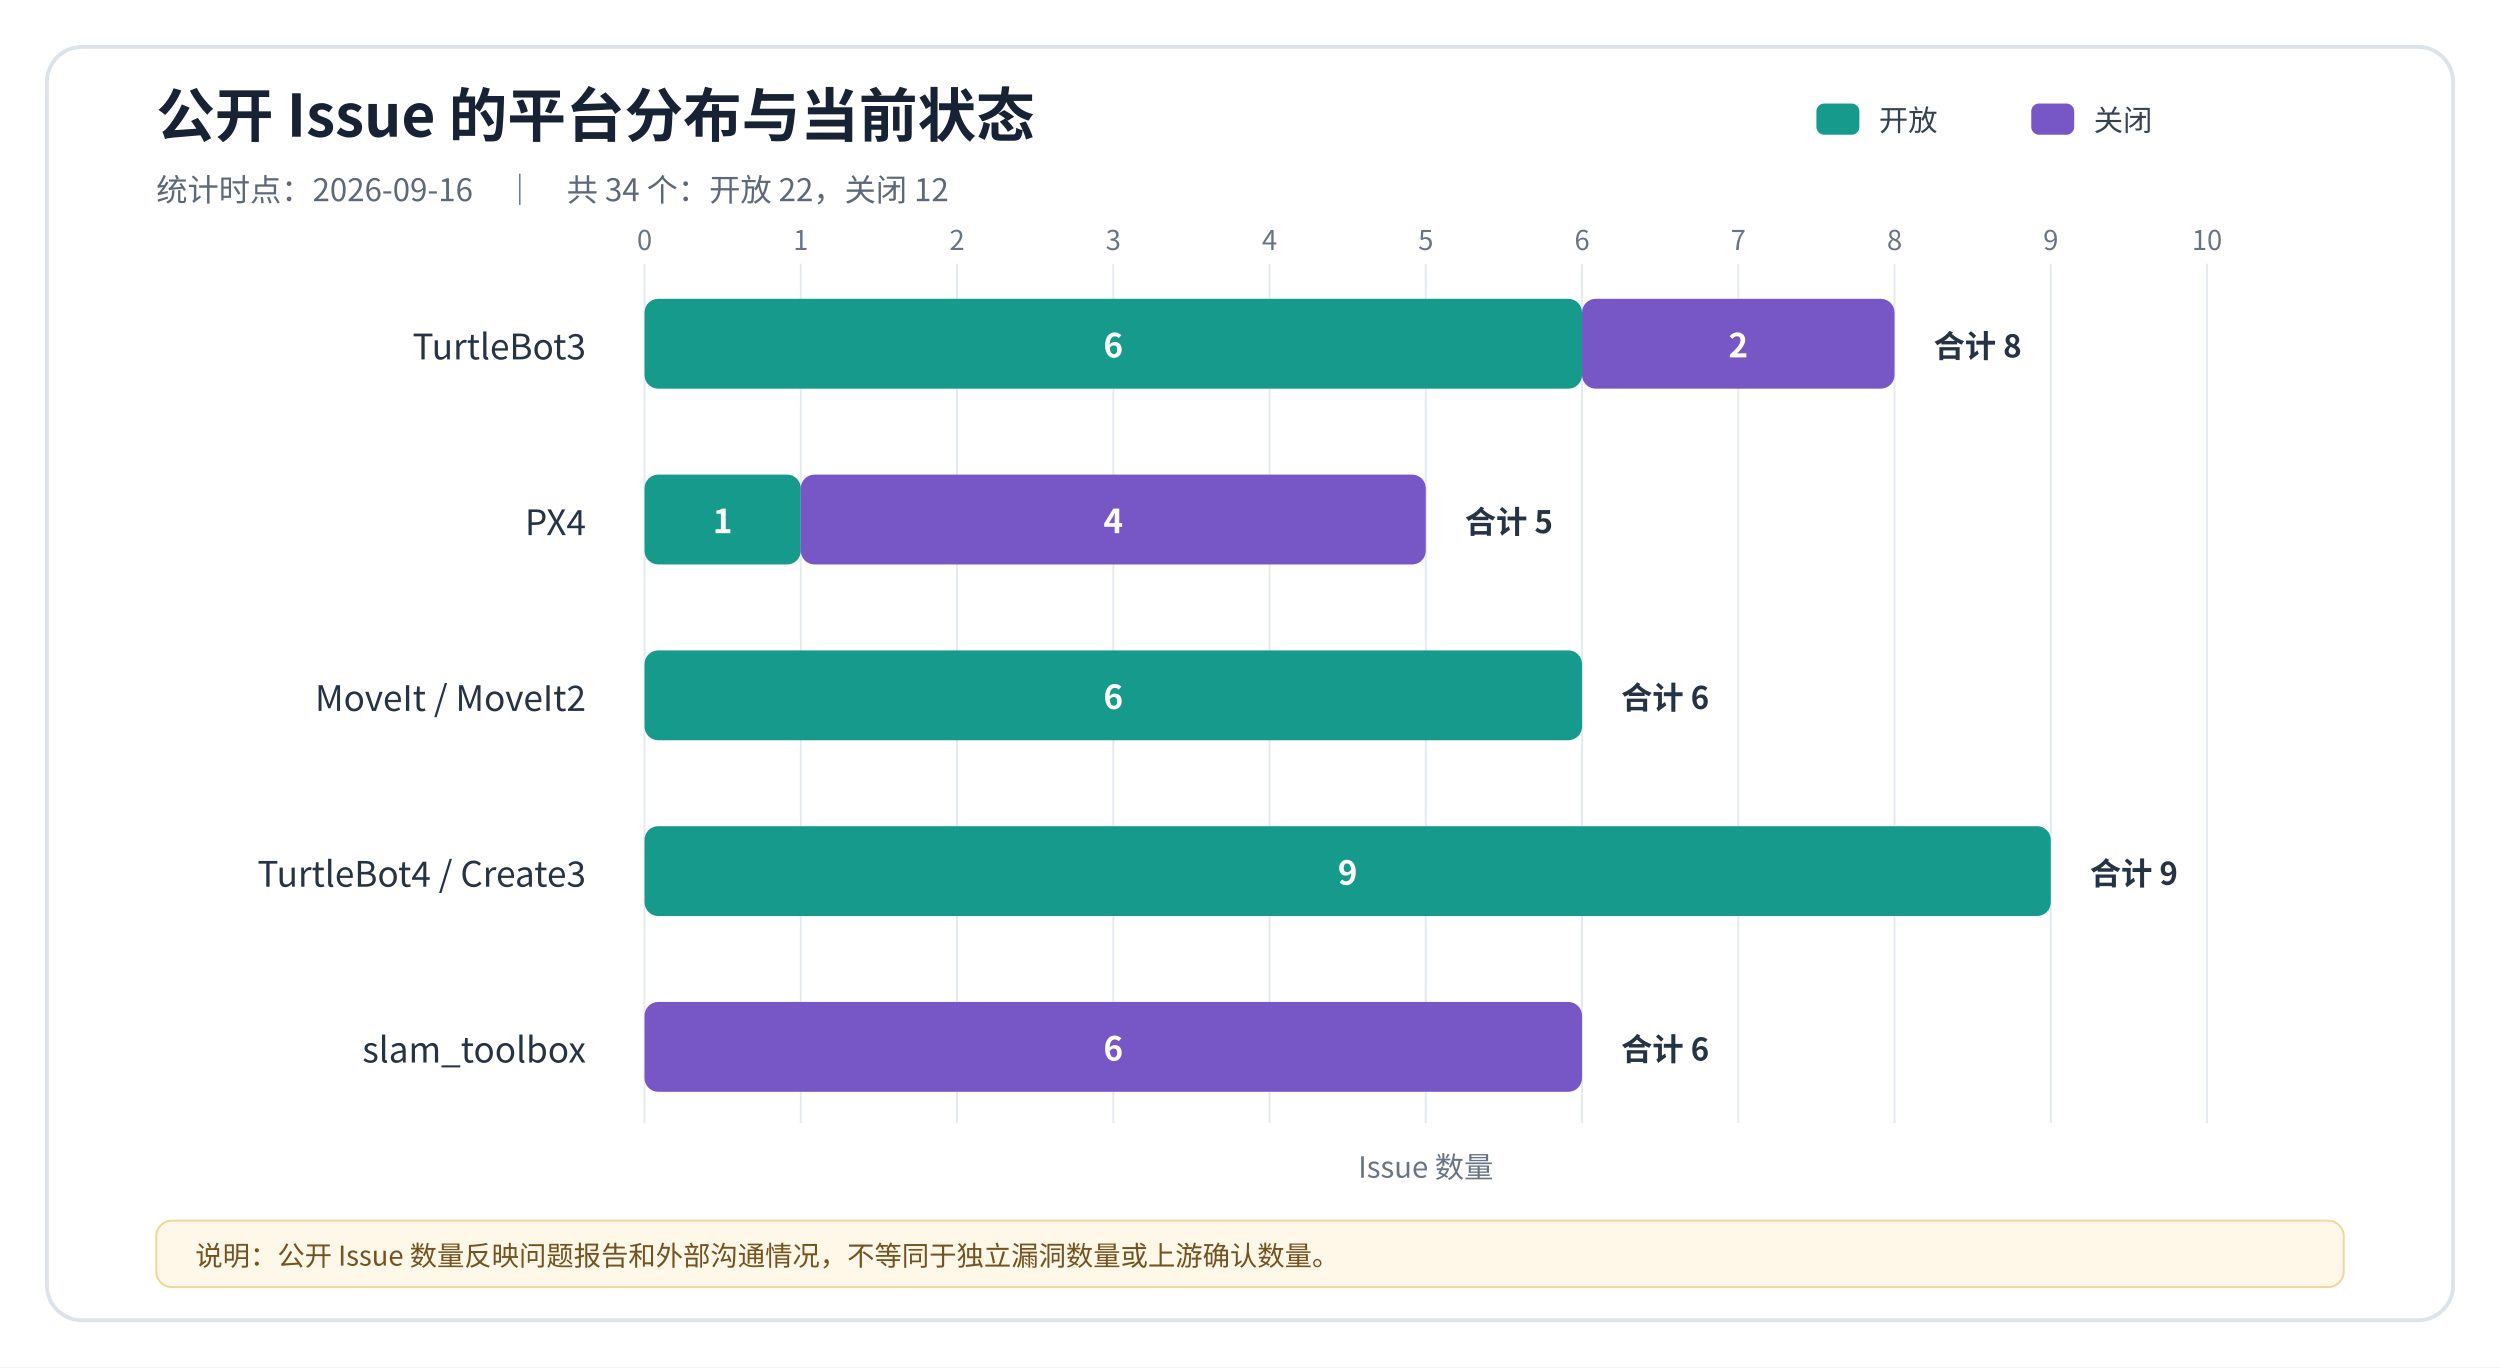
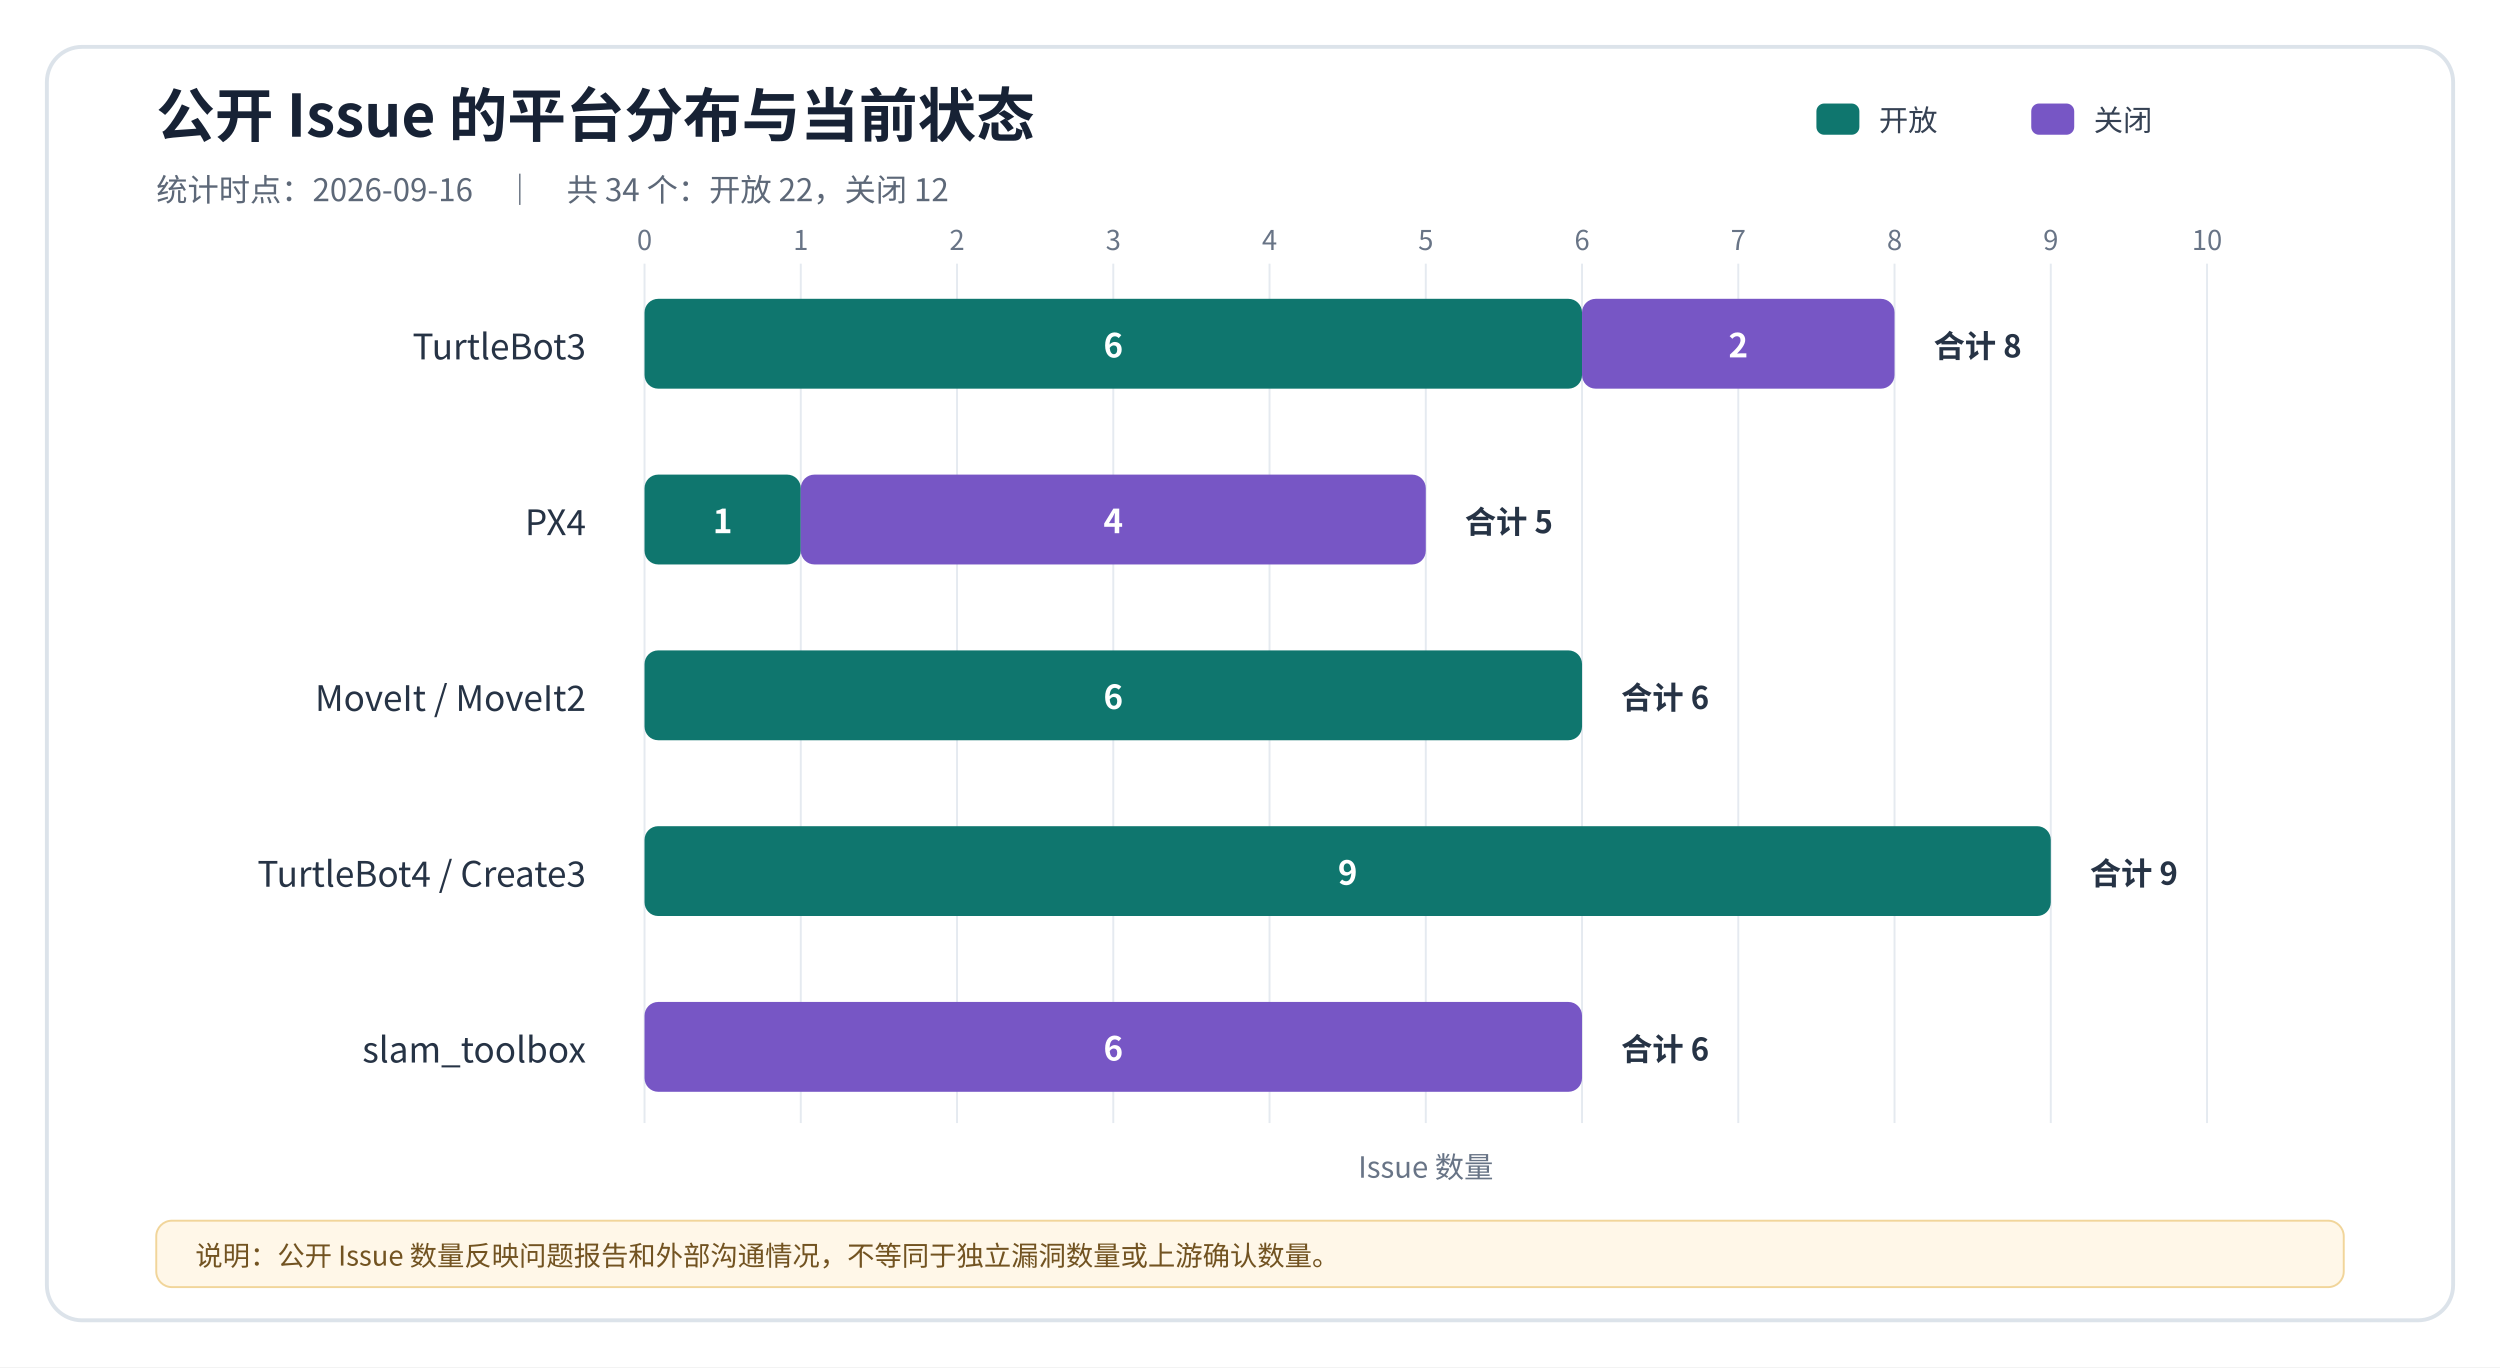
<svg xmlns="http://www.w3.org/2000/svg" width="1280" height="700" viewBox="0 0 1280 700" role="img" aria-labelledby="chart-title chart-desc">
  <rect width="1280" height="700" fill="#FFFFFF" />
  <rect x="24" y="24" width="1232" height="652" rx="18" fill="#FFFFFF" stroke="#DCE3EA" stroke-width="2" />
  <g font-family="Noto Sans CJK SC, Microsoft YaHei, PingFang SC, sans-serif">
    <text x="80" y="70" font-size="30" font-weight="700" fill="#172235">公开 Issue 的平台分布与当前状态</text>
    <text x="80" y="103" font-size="16" fill="#5D6878">统计时点：2026-09-16　｜　共 34 个：开放 22，关闭 12</text>
    <g aria-label="图例">
-       <rect x="930" y="53" width="22" height="16" rx="4" fill="#159A8C" />
+       <rect x="930" y="53" width="22" height="16" rx="4" fill="#0F766E" />
      <text x="962" y="67" font-size="15" fill="#354153">开放</text>
      <rect x="1040" y="53" width="22" height="16" rx="4" fill="#7756C5" />
      <text x="1072" y="67" font-size="15" fill="#354153">关闭</text>
    </g>
    <g stroke="#E5EAF0" stroke-width="1">
      <line x1="330" y1="135" x2="330" y2="575" />
      <line x1="410" y1="135" x2="410" y2="575" />
      <line x1="490" y1="135" x2="490" y2="575" />
      <line x1="570" y1="135" x2="570" y2="575" />
      <line x1="650" y1="135" x2="650" y2="575" />
      <line x1="730" y1="135" x2="730" y2="575" />
      <line x1="810" y1="135" x2="810" y2="575" />
      <line x1="890" y1="135" x2="890" y2="575" />
      <line x1="970" y1="135" x2="970" y2="575" />
      <line x1="1050" y1="135" x2="1050" y2="575" />
      <line x1="1130" y1="135" x2="1130" y2="575" />
    </g>
    <g font-size="14" fill="#687486" text-anchor="middle">
      <text x="330" y="128">0</text>
      <text x="410" y="128">1</text>
      <text x="490" y="128">2</text>
      <text x="570" y="128">3</text>
      <text x="650" y="128">4</text>
      <text x="730" y="128">5</text>
      <text x="810" y="128">6</text>
      <text x="890" y="128">7</text>
      <text x="970" y="128">8</text>
      <text x="1050" y="128">9</text>
      <text x="1130" y="128">10</text>
    </g>
    <text x="730" y="603" font-size="15" fill="#687486" text-anchor="middle">Issue 数量</text>
    <g font-size="18" fill="#263345" text-anchor="end">
      <text x="300" y="184">TurtleBot3</text>
      <text x="300" y="274">PX4</text>
      <text x="300" y="364">MoveIt / MoveIt2</text>
      <text x="300" y="454">TurtleBot4 / Create3</text>
      <text x="300" y="544">slam_toolbox</text>
    </g>
    <g id="turtlebot3" data-open="6" data-closed="2" data-total="8">
-       <rect x="330" y="153" width="480" height="46" rx="7" fill="#159A8C" />
+       <rect x="330" y="153" width="480" height="46" rx="7" fill="#0F766E" />
      <rect x="810" y="153" width="160" height="46" rx="7" fill="#7756C5" />
      <text x="570" y="183" font-size="17" font-weight="700" fill="#FFFFFF" text-anchor="middle">6</text>
      <text x="890" y="183" font-size="17" font-weight="700" fill="#FFFFFF" text-anchor="middle">2</text>
      <text x="990" y="183" font-size="16" font-weight="700" fill="#263345">合计 8</text>
    </g>
    <g id="px4" data-open="1" data-closed="4" data-total="5">
-       <rect x="330" y="243" width="80" height="46" rx="7" fill="#159A8C" />
+       <rect x="330" y="243" width="80" height="46" rx="7" fill="#0F766E" />
      <rect x="410" y="243" width="320" height="46" rx="7" fill="#7756C5" />
      <text x="370" y="273" font-size="17" font-weight="700" fill="#FFFFFF" text-anchor="middle">1</text>
      <text x="570" y="273" font-size="17" font-weight="700" fill="#FFFFFF" text-anchor="middle">4</text>
      <text x="750" y="273" font-size="16" font-weight="700" fill="#263345">合计 5</text>
    </g>
    <g id="moveit" data-open="6" data-closed="0" data-total="6">
-       <rect x="330" y="333" width="480" height="46" rx="7" fill="#159A8C" />
+       <rect x="330" y="333" width="480" height="46" rx="7" fill="#0F766E" />
      <text x="570" y="363" font-size="17" font-weight="700" fill="#FFFFFF" text-anchor="middle">6</text>
      <text x="830" y="363" font-size="16" font-weight="700" fill="#263345">合计 6</text>
    </g>
    <g id="turtlebot4-create3" data-open="9" data-closed="0" data-total="9">
-       <rect x="330" y="423" width="720" height="46" rx="7" fill="#159A8C" />
+       <rect x="330" y="423" width="720" height="46" rx="7" fill="#0F766E" />
      <text x="690" y="453" font-size="17" font-weight="700" fill="#FFFFFF" text-anchor="middle">9</text>
      <text x="1070" y="453" font-size="16" font-weight="700" fill="#263345">合计 9</text>
    </g>
    <g id="slam-toolbox" data-open="0" data-closed="6" data-total="6">
      <rect x="330" y="513" width="480" height="46" rx="7" fill="#7756C5" />
      <text x="570" y="543" font-size="17" font-weight="700" fill="#FFFFFF" text-anchor="middle">6</text>
      <text x="830" y="543" font-size="16" font-weight="700" fill="#263345">合计 6</text>
    </g>
    <rect x="80" y="625" width="1120" height="34" rx="8" fill="#FFF7E8" stroke="#F1D59A" />
    <text x="100" y="648" font-size="14" fill="#725321">说明：公开 Issue 数量反映问题报告和外部沟通情况，不等同于独立漏洞数量或上游确认数量。</text>
  </g>
</svg>
